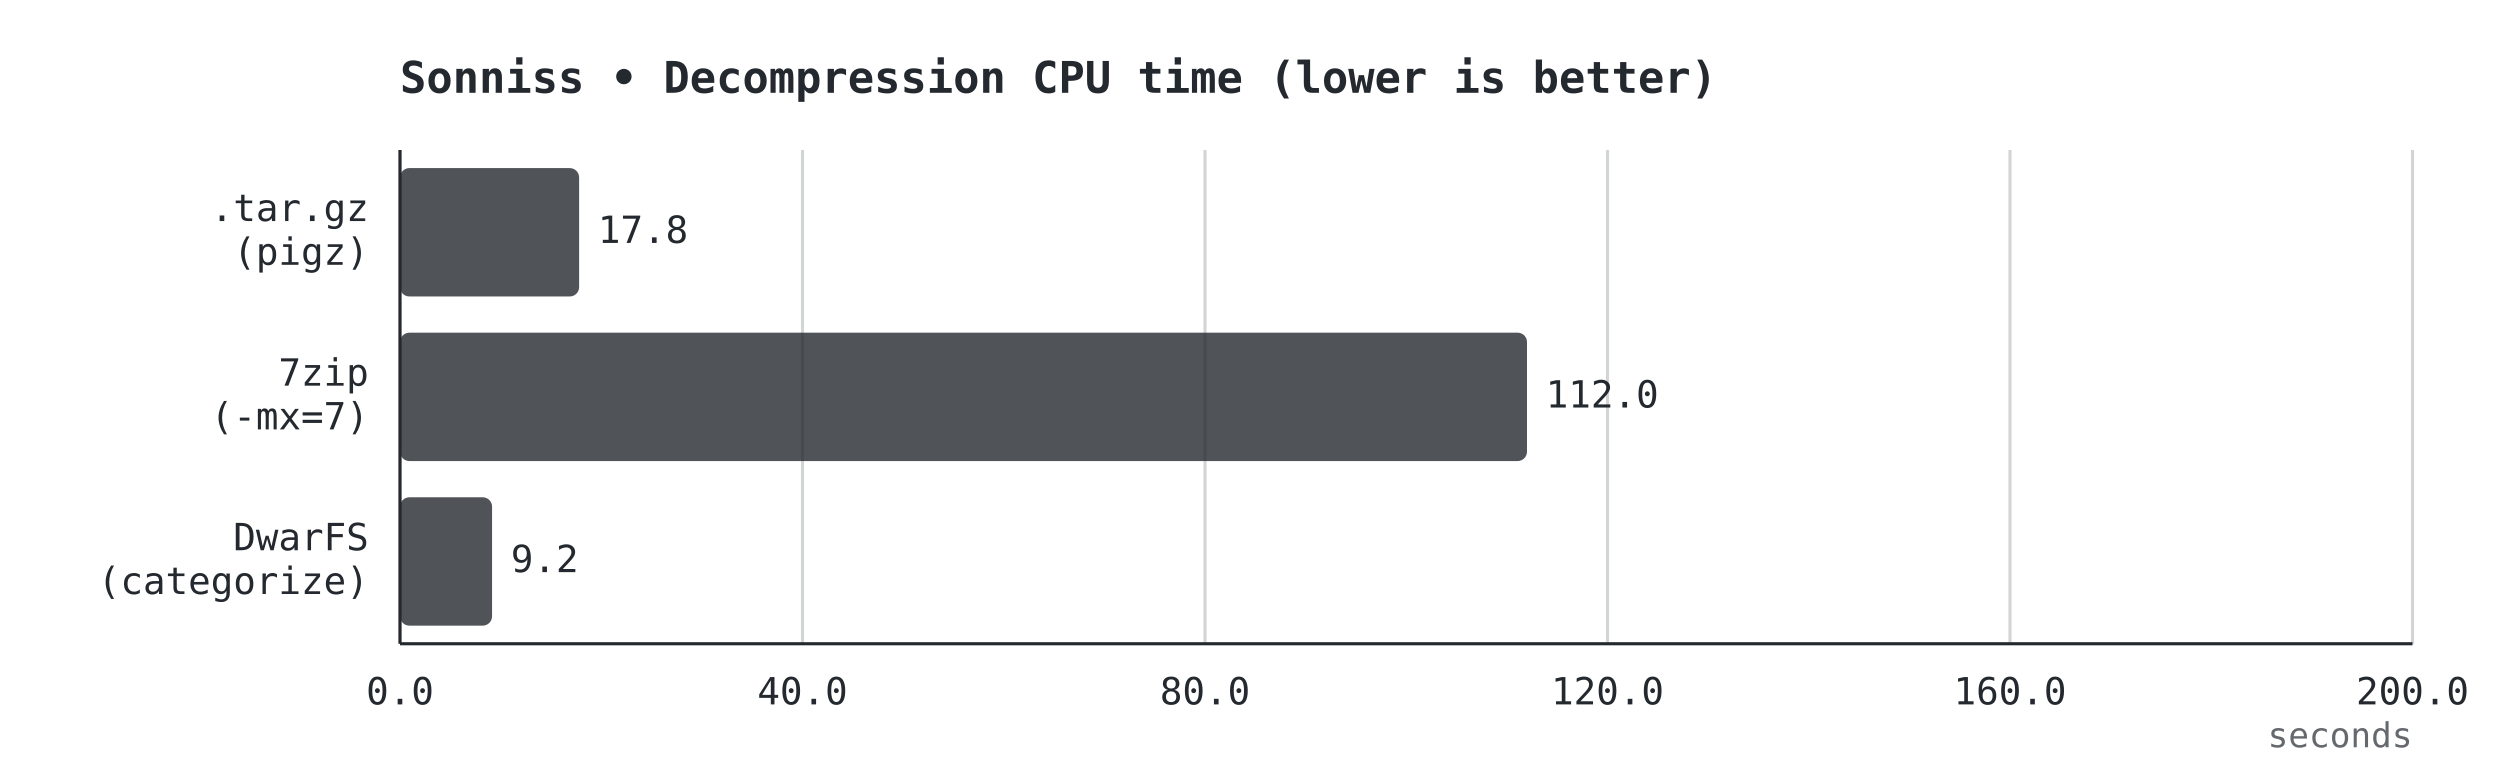
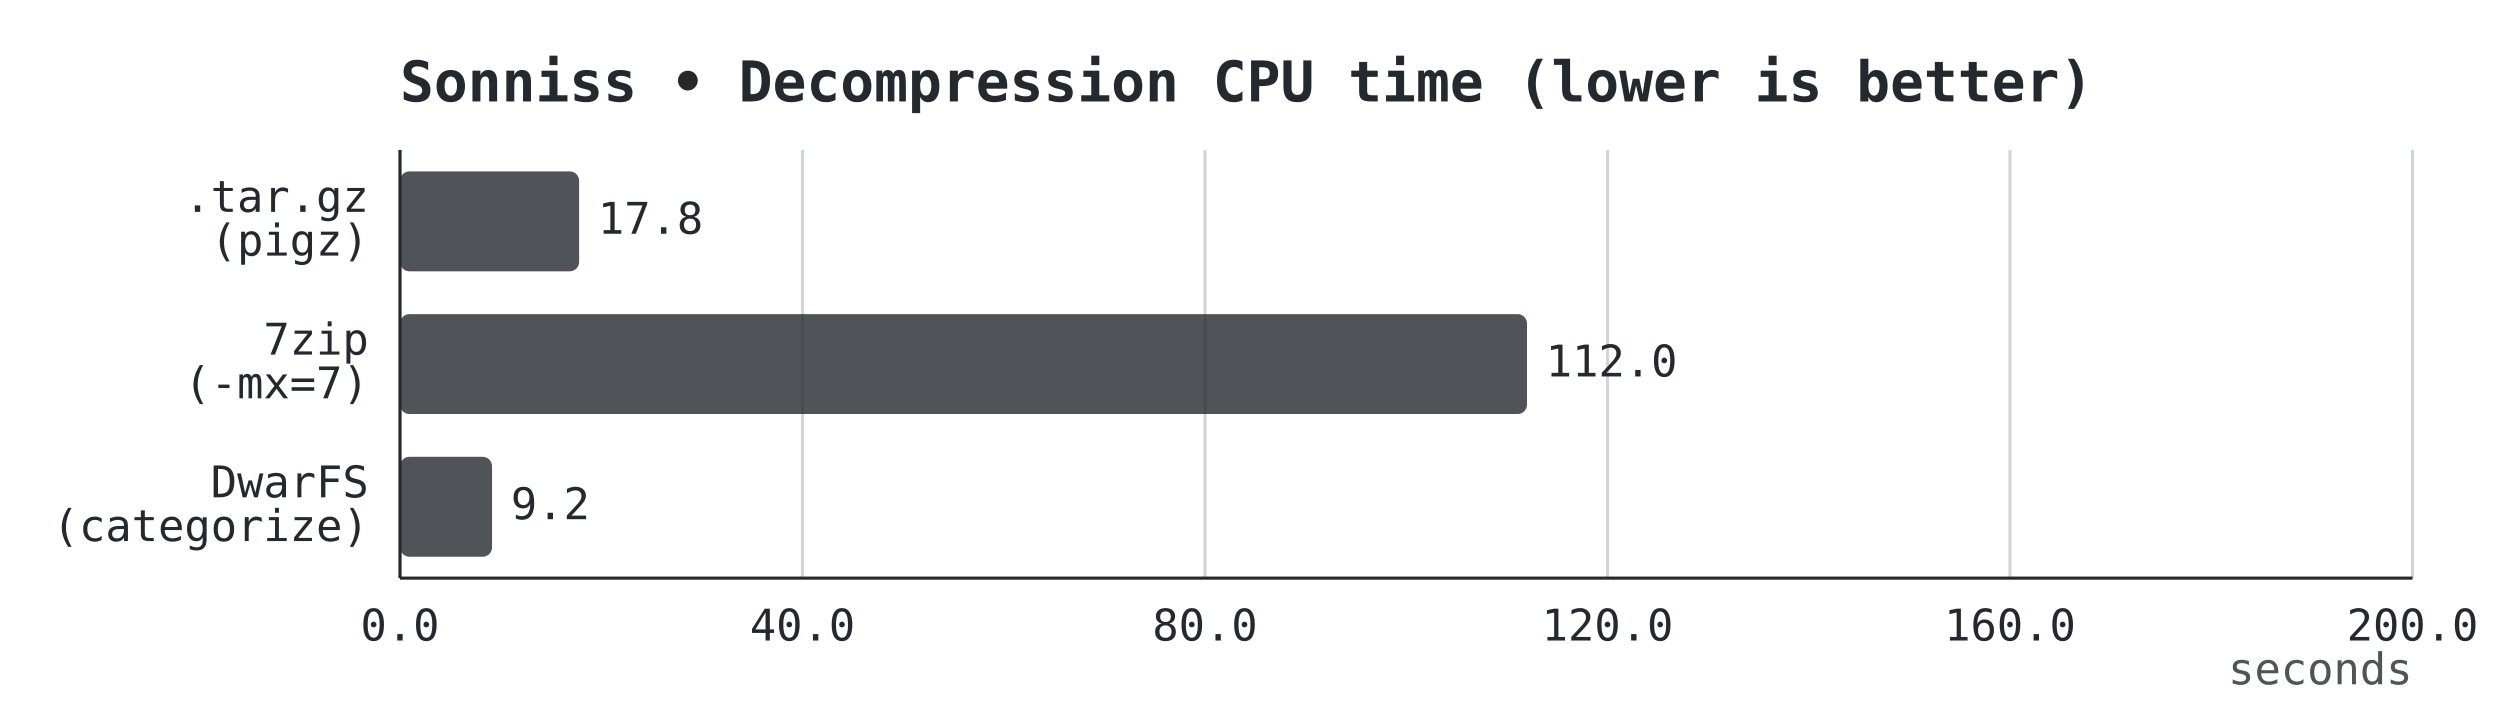
- <svg xmlns="http://www.w3.org/2000/svg" width="800" height="250" viewBox="0 0 800 250" role="img" aria-label="Sonniss • Decompression CPU time (lower is better)">
+ <svg xmlns="http://www.w3.org/2000/svg" width="800" height="229" viewBox="0 0 800 229" role="img" aria-label="Sonniss • Decompression CPU time (lower is better)">
  <style>
    :root {
      color: var(--fgColor-default, #24292f);
      font-family: ui-monospace, SFMono-Regular, Menlo, Consolas, monospace;
    }
    @media (prefers-color-scheme: dark) {
      :root { color: var(--fgColor-default, #c9d1d9); }
    }
-     .t { fill: currentColor; font-size: 12px; dominant-baseline: middle; }
-     .title { font-weight: 600; font-size: 14px; dominant-baseline: hanging; }
+     .t { fill: currentColor; font-size: 14px; dominant-baseline: middle; }
+     .title { font-weight: 600; font-size: 18px; dominant-baseline: hanging; }
    .axis { stroke: currentColor; stroke-width: 1; }
    .grid { stroke: currentColor; stroke-width: 1; opacity: .2; }
    .bar { fill: currentColor; opacity: .8; }
-     .unit { opacity: .7; font-size: 11px; }
+     .unit { opacity: .8; font-size: 14px; }
  </style>
-   <rect x="0" y="0" width="800" height="250" fill="none" />
+   <rect x="0" y="0" width="800" height="229" fill="none" />
  <text x="128" y="20" class="t title">Sonniss • Decompression CPU time (lower is better)</text>
-   <line x1="128" y1="206" x2="772" y2="206" class="axis" />
-   <line x1="128" y1="48" x2="128" y2="206" class="axis" />
-   <line x1="128.00" y1="48" x2="128.00" y2="206" class="grid" />
-   <text x="128.00" y="222" class="t" text-anchor="middle">0.0</text>
-   <line x1="256.80" y1="48" x2="256.80" y2="206" class="grid" />
-   <text x="256.80" y="222" class="t" text-anchor="middle">40.0</text>
-   <line x1="385.60" y1="48" x2="385.60" y2="206" class="grid" />
-   <text x="385.60" y="222" class="t" text-anchor="middle">80.0</text>
-   <line x1="514.40" y1="48" x2="514.40" y2="206" class="grid" />
-   <text x="514.40" y="222" class="t" text-anchor="middle">120.0</text>
-   <line x1="643.20" y1="48" x2="643.20" y2="206" class="grid" />
-   <text x="643.20" y="222" class="t" text-anchor="middle">160.0</text>
-   <line x1="772.00" y1="48" x2="772.00" y2="206" class="grid" />
-   <text x="772.00" y="222" class="t" text-anchor="middle">200.0</text>
-   <text x="772" y="236" class="t unit" text-anchor="end">seconds</text>
-   <rect class="bar" x="128.00" y="53.79" width="57.32" height="41.08" rx="3" ry="3" />
-   <text x="118.00" y="67.33" class="t" text-anchor="end">.tar.gz</text>
-   <text x="118.00" y="81.33" class="t" text-anchor="end">(pigz)</text>
-   <text x="191.32" y="74.33" class="t">17.8</text>
-   <rect class="bar" x="128.00" y="106.46" width="360.64" height="41.08" rx="3" ry="3" />
-   <text x="118.00" y="120.00" class="t" text-anchor="end">7zip</text>
-   <text x="118.00" y="134.00" class="t" text-anchor="end">(-mx=7)</text>
-   <text x="494.64" y="127.00" class="t">112.0</text>
-   <rect class="bar" x="128.00" y="159.13" width="29.46" height="41.08" rx="3" ry="3" />
-   <text x="118.00" y="172.67" class="t" text-anchor="end">DwarFS</text>
-   <text x="118.00" y="186.67" class="t" text-anchor="end">(categorize)</text>
-   <text x="163.46" y="179.67" class="t">9.2</text>
+   <line x1="128" y1="185" x2="772" y2="185" class="axis" />
+   <line x1="128" y1="48" x2="128" y2="185" class="axis" />
+   <line x1="128.00" y1="48" x2="128.00" y2="185" class="grid" />
+   <text x="128.00" y="201" class="t" text-anchor="middle">0.0</text>
+   <line x1="256.80" y1="48" x2="256.80" y2="185" class="grid" />
+   <text x="256.80" y="201" class="t" text-anchor="middle">40.0</text>
+   <line x1="385.60" y1="48" x2="385.60" y2="185" class="grid" />
+   <text x="385.60" y="201" class="t" text-anchor="middle">80.0</text>
+   <line x1="514.40" y1="48" x2="514.40" y2="185" class="grid" />
+   <text x="514.40" y="201" class="t" text-anchor="middle">120.0</text>
+   <line x1="643.20" y1="48" x2="643.20" y2="185" class="grid" />
+   <text x="643.20" y="201" class="t" text-anchor="middle">160.0</text>
+   <line x1="772.00" y1="48" x2="772.00" y2="185" class="grid" />
+   <text x="772.00" y="201" class="t" text-anchor="middle">200.0</text>
+   <text x="772" y="215" class="t unit" text-anchor="end">seconds</text>
+   <rect class="bar" x="128.00" y="54.85" width="57.32" height="31.97" rx="3" ry="3" />
+   <text x="118.00" y="63.83" class="t" text-anchor="end">.tar.gz</text>
+   <text x="118.00" y="77.83" class="t" text-anchor="end">(pigz)</text>
+   <text x="191.32" y="70.83" class="t">17.8</text>
+   <rect class="bar" x="128.00" y="100.52" width="360.64" height="31.97" rx="3" ry="3" />
+   <text x="118.00" y="109.50" class="t" text-anchor="end">7zip</text>
+   <text x="118.00" y="123.50" class="t" text-anchor="end">(-mx=7)</text>
+   <text x="494.64" y="116.50" class="t">112.0</text>
+   <rect class="bar" x="128.00" y="146.18" width="29.46" height="31.97" rx="3" ry="3" />
+   <text x="118.00" y="155.17" class="t" text-anchor="end">DwarFS</text>
+   <text x="118.00" y="169.17" class="t" text-anchor="end">(categorize)</text>
+   <text x="163.46" y="162.17" class="t">9.2</text>
</svg>
